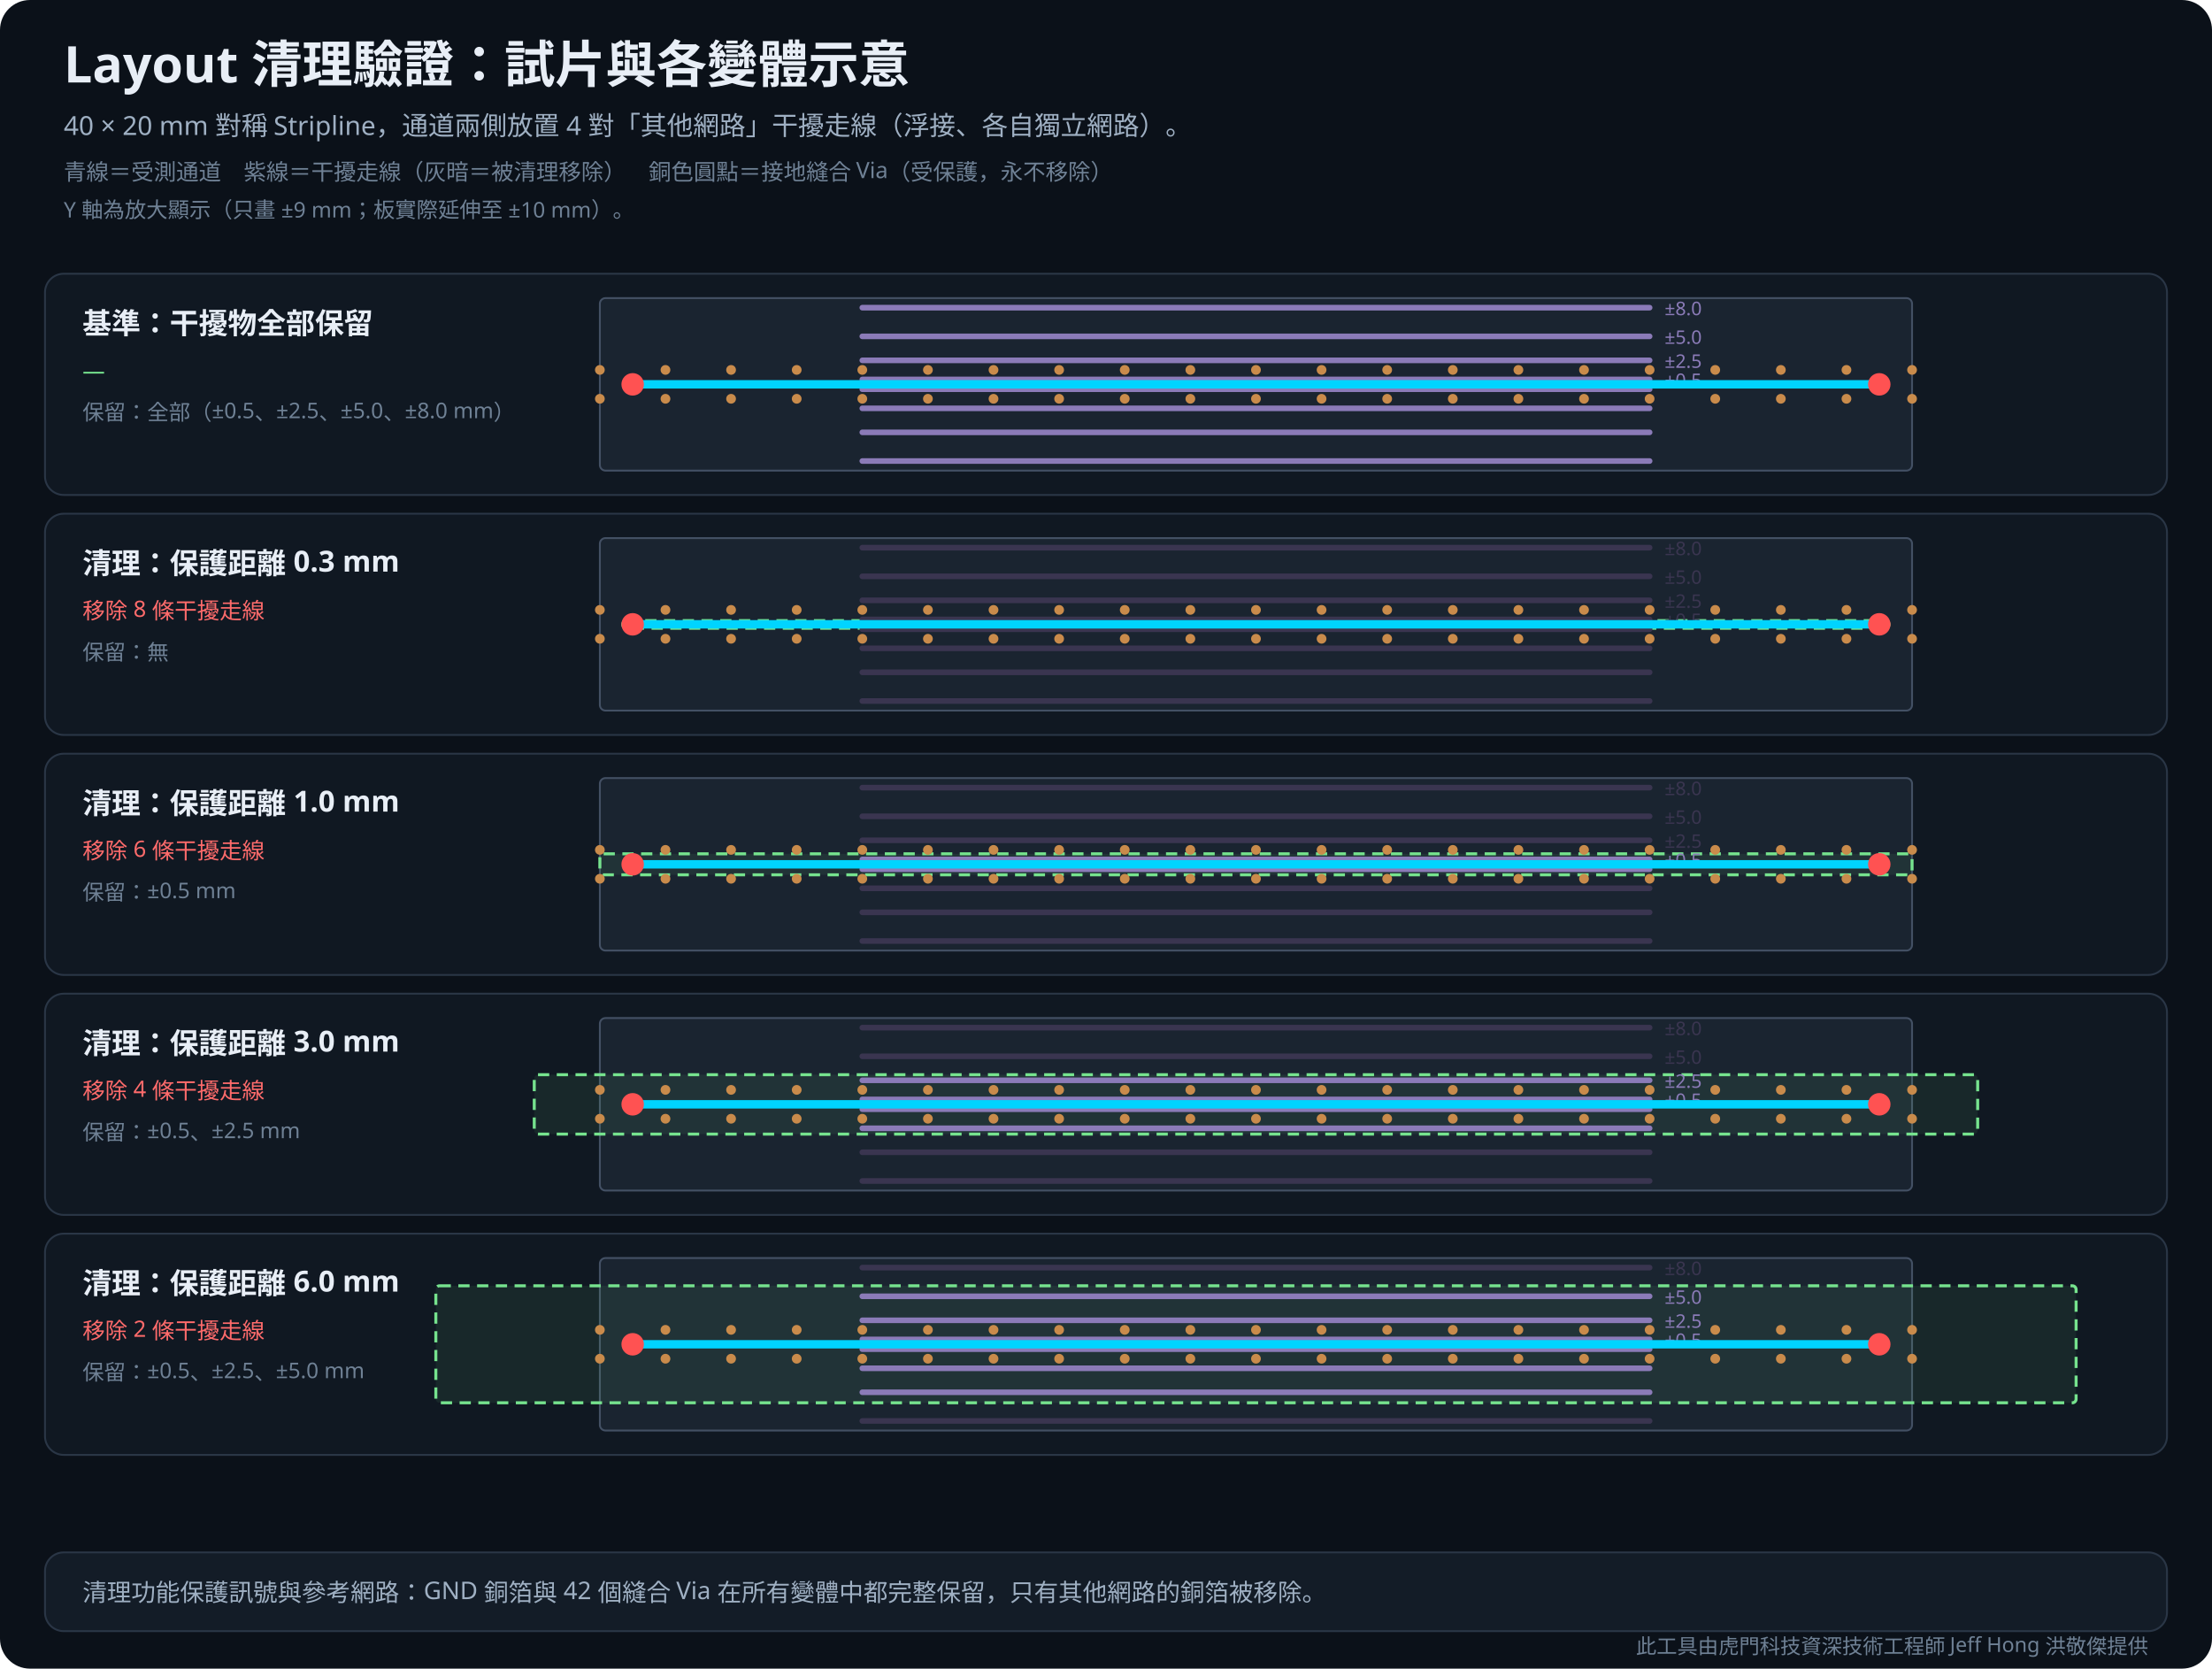
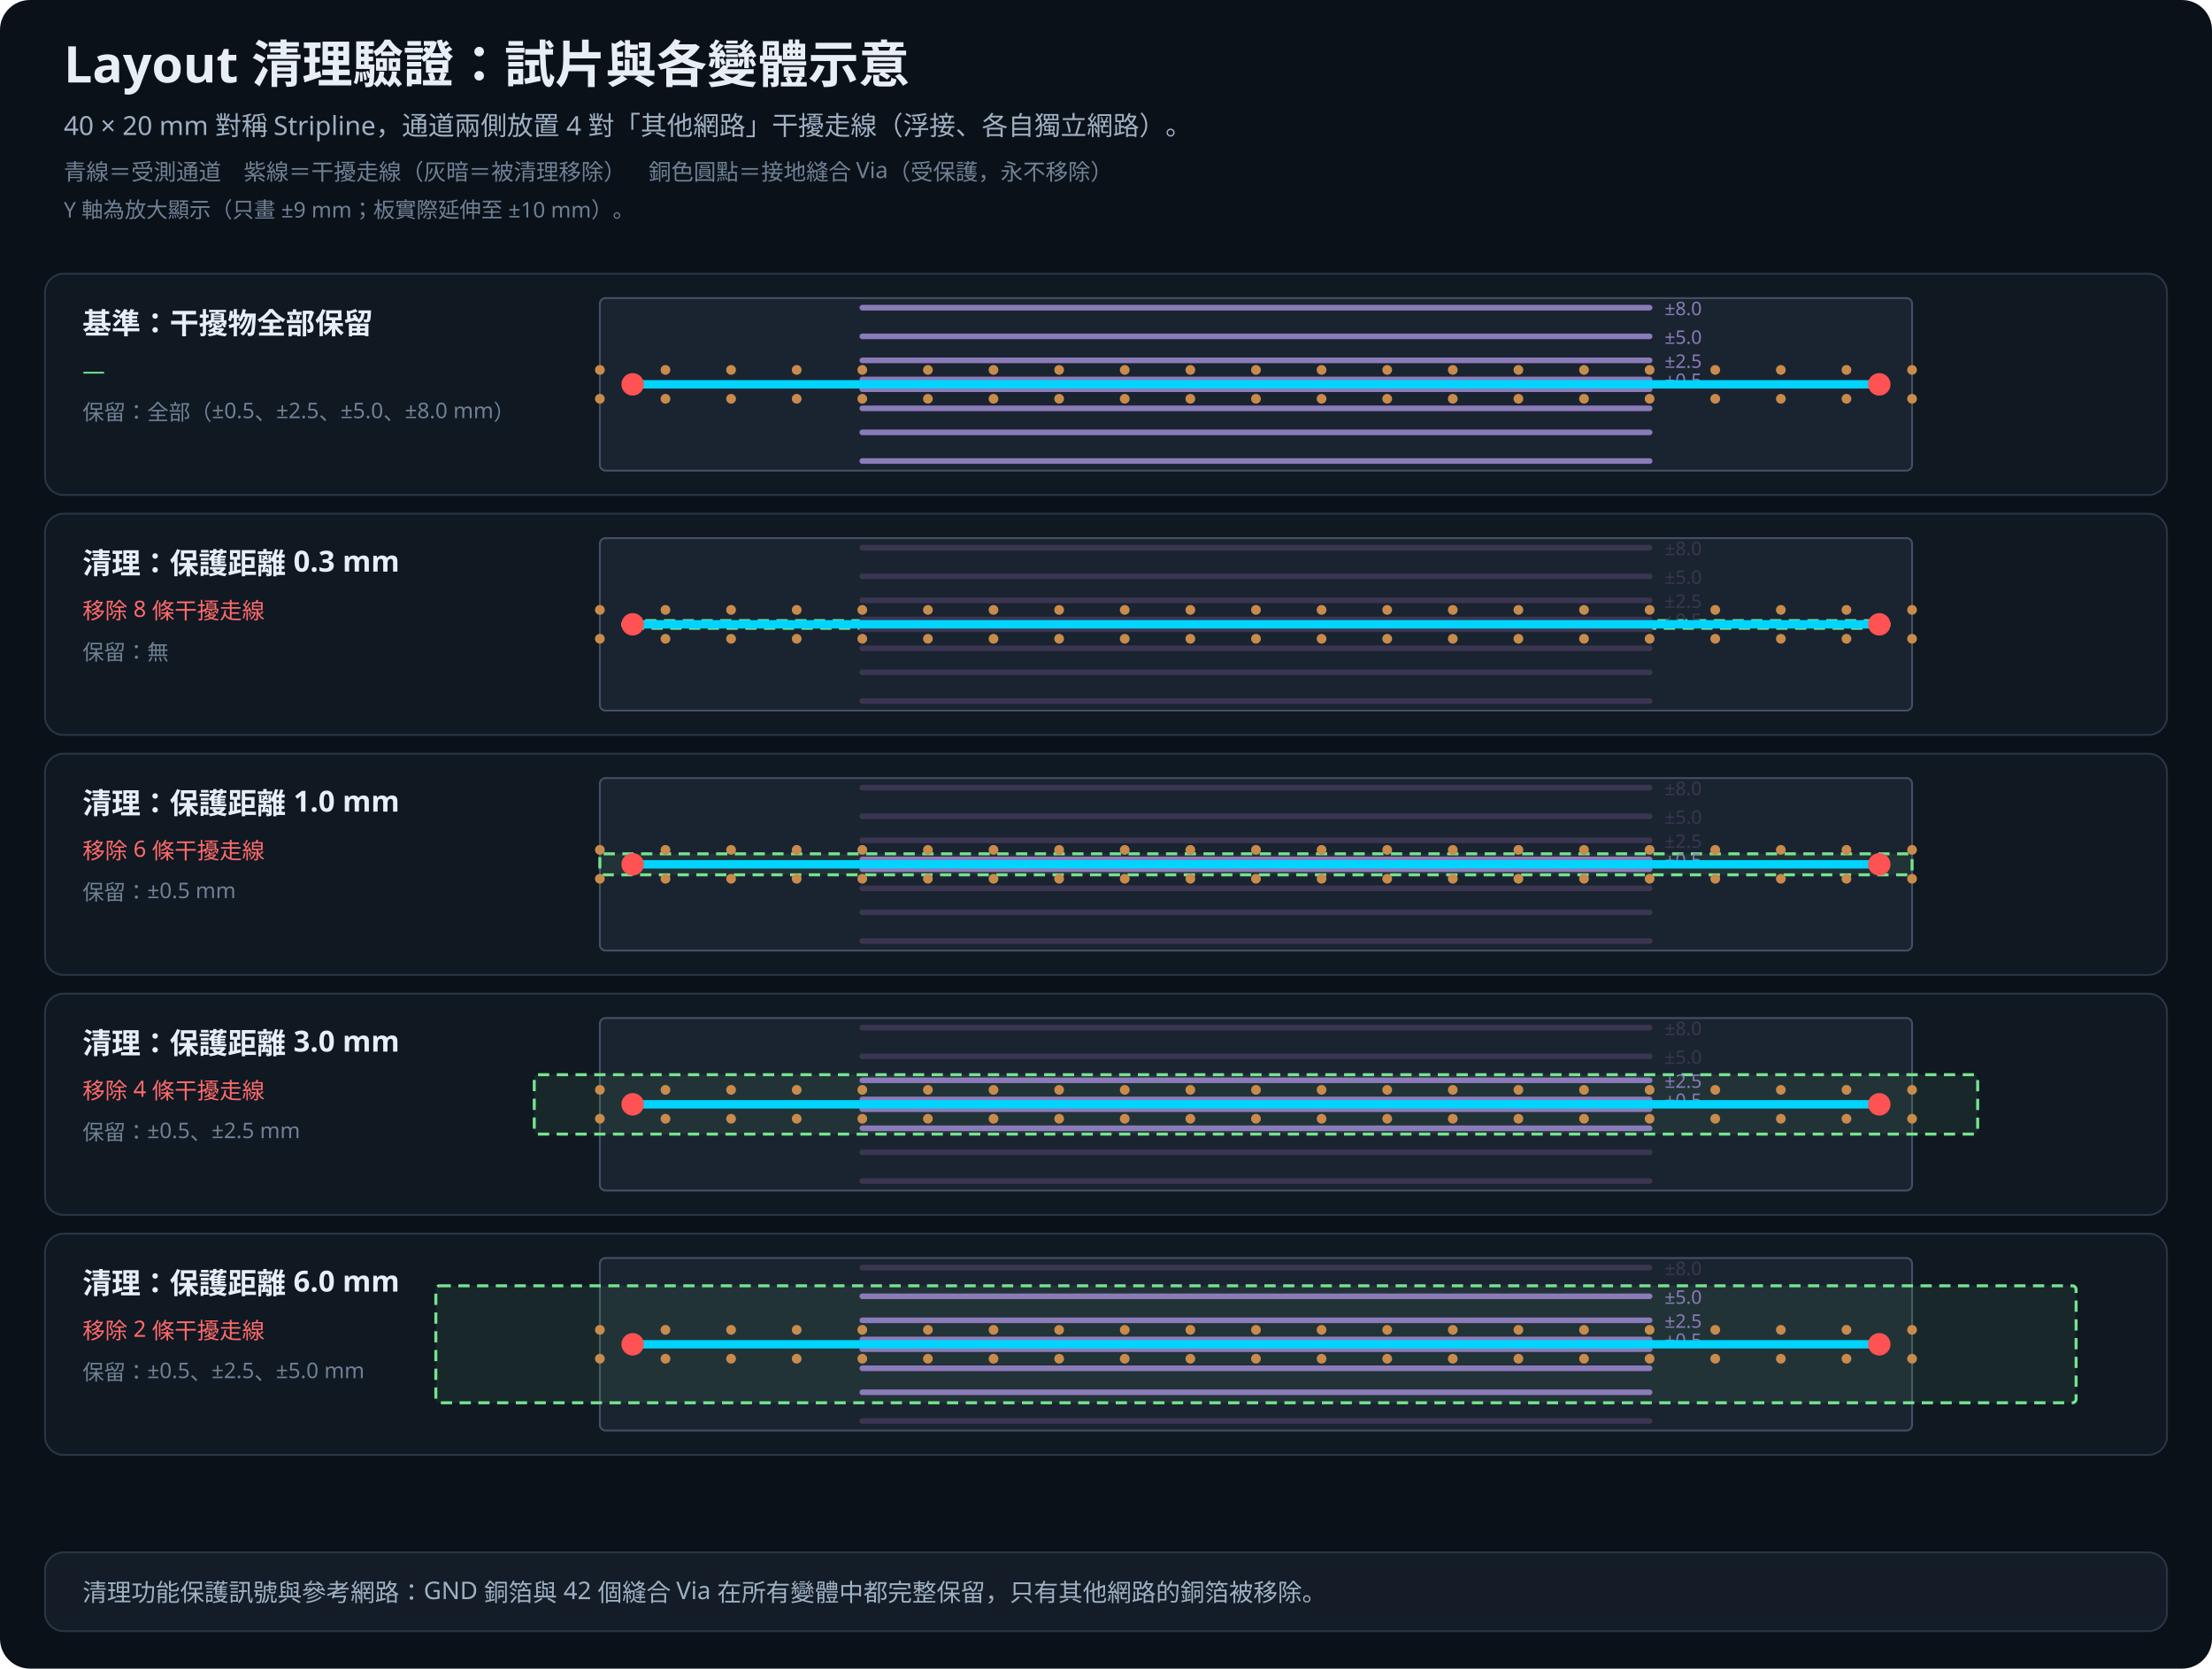
<svg xmlns="http://www.w3.org/2000/svg" viewBox="0 0 1180 890">
  <style>text{font-family:Calibri,"Microsoft JhengHei",sans-serif}</style>
  <rect x="0.0" y="0.0" width="1180.0" height="890.0" fill="#0b1119" rx="16" />
  <text x="34.0" y="44.0" fill="#e8eef6" font-size="27" font-weight="700">Layout 清理驗證：試片與各變體示意</text>
  <text x="34.0" y="72.0" fill="#9fb0c3" font-size="14">40 × 20 mm 對稱 Stripline，通道兩側放置 4 對「其他網路」干擾走線（浮接、各自獨立網路）。</text>
  <text x="34.0" y="96.0" fill="#6f8195" font-size="12">青線＝受測通道　紫線＝干擾走線（灰暗＝被清理移除）　銅色圓點＝接地縫合 Via（受保護，永不移除）</text>
  <text x="34.0" y="116.0" fill="#6f8195" font-size="11.5">Y 軸為放大顯示（只畫 ±9 mm；板實際延伸至 ±10 mm）。</text>
  <rect x="24.0" y="146.0" width="1132.0" height="118.0" fill="#101822" rx="10" stroke="#2a3646" stroke-width="1" />
  <text x="44.0" y="178.0" fill="#e8eef6" font-size="15.5" font-weight="700">基準：干擾物全部保留</text>
  <text x="44.0" y="202.0" fill="#76e38e" font-size="12">—</text>
  <text x="44.0" y="224.0" fill="#6f8195" font-size="11.5">保留：全部（±0.5、±2.5、±5.0、±8.0 mm）</text>
  <rect x="320.0" y="159.0" width="700.0" height="92.0" fill="#1a2430" rx="3" stroke="#435064" stroke-width="1" />
  <line x1="460.0" y1="202.4" x2="880.0" y2="202.4" stroke="#8b7bb8" stroke-width="3" stroke-linecap="round" />
  <line x1="460.0" y1="207.6" x2="880.0" y2="207.6" stroke="#8b7bb8" stroke-width="3" stroke-linecap="round" />
  <text x="888.0" y="206.4" fill="#8b7bb8" font-size="10">±0.5</text>
  <line x1="460.0" y1="192.2" x2="880.0" y2="192.2" stroke="#8b7bb8" stroke-width="3" stroke-linecap="round" />
  <line x1="460.0" y1="217.8" x2="880.0" y2="217.8" stroke="#8b7bb8" stroke-width="3" stroke-linecap="round" />
  <text x="888.0" y="196.2" fill="#8b7bb8" font-size="10">±2.5</text>
  <line x1="460.0" y1="179.4" x2="880.0" y2="179.4" stroke="#8b7bb8" stroke-width="3" stroke-linecap="round" />
  <line x1="460.0" y1="230.6" x2="880.0" y2="230.6" stroke="#8b7bb8" stroke-width="3" stroke-linecap="round" />
  <text x="888.0" y="183.4" fill="#8b7bb8" font-size="10">±5.0</text>
  <line x1="460.0" y1="164.1" x2="880.0" y2="164.1" stroke="#8b7bb8" stroke-width="3" stroke-linecap="round" />
  <line x1="460.0" y1="245.9" x2="880.0" y2="245.9" stroke="#8b7bb8" stroke-width="3" stroke-linecap="round" />
  <text x="888.0" y="168.1" fill="#8b7bb8" font-size="10">±8.0</text>
  <circle cx="320.0" cy="197.3" r="2.6" fill="#c98b4b" />
  <circle cx="320.0" cy="212.7" r="2.6" fill="#c98b4b" />
  <circle cx="355.0" cy="197.3" r="2.6" fill="#c98b4b" />
  <circle cx="355.0" cy="212.7" r="2.6" fill="#c98b4b" />
  <circle cx="390.0" cy="197.3" r="2.6" fill="#c98b4b" />
  <circle cx="390.0" cy="212.7" r="2.6" fill="#c98b4b" />
  <circle cx="425.0" cy="197.3" r="2.6" fill="#c98b4b" />
  <circle cx="425.0" cy="212.7" r="2.6" fill="#c98b4b" />
  <circle cx="460.0" cy="197.3" r="2.6" fill="#c98b4b" />
  <circle cx="460.0" cy="212.7" r="2.6" fill="#c98b4b" />
  <circle cx="495.0" cy="197.3" r="2.6" fill="#c98b4b" />
  <circle cx="495.0" cy="212.7" r="2.6" fill="#c98b4b" />
  <circle cx="530.0" cy="197.3" r="2.6" fill="#c98b4b" />
  <circle cx="530.0" cy="212.7" r="2.6" fill="#c98b4b" />
  <circle cx="565.0" cy="197.3" r="2.6" fill="#c98b4b" />
  <circle cx="565.0" cy="212.7" r="2.6" fill="#c98b4b" />
  <circle cx="600.0" cy="197.3" r="2.6" fill="#c98b4b" />
  <circle cx="600.0" cy="212.7" r="2.6" fill="#c98b4b" />
  <circle cx="635.0" cy="197.3" r="2.6" fill="#c98b4b" />
  <circle cx="635.0" cy="212.7" r="2.6" fill="#c98b4b" />
  <circle cx="670.0" cy="197.3" r="2.6" fill="#c98b4b" />
  <circle cx="670.0" cy="212.7" r="2.6" fill="#c98b4b" />
  <circle cx="705.0" cy="197.3" r="2.6" fill="#c98b4b" />
  <circle cx="705.0" cy="212.7" r="2.6" fill="#c98b4b" />
  <circle cx="740.0" cy="197.3" r="2.6" fill="#c98b4b" />
  <circle cx="740.0" cy="212.7" r="2.6" fill="#c98b4b" />
  <circle cx="775.0" cy="197.3" r="2.6" fill="#c98b4b" />
  <circle cx="775.0" cy="212.7" r="2.6" fill="#c98b4b" />
  <circle cx="810.0" cy="197.3" r="2.6" fill="#c98b4b" />
  <circle cx="810.0" cy="212.7" r="2.6" fill="#c98b4b" />
  <circle cx="845.0" cy="197.3" r="2.6" fill="#c98b4b" />
  <circle cx="845.0" cy="212.7" r="2.6" fill="#c98b4b" />
  <circle cx="880.0" cy="197.3" r="2.6" fill="#c98b4b" />
  <circle cx="880.0" cy="212.7" r="2.6" fill="#c98b4b" />
  <circle cx="915.0" cy="197.3" r="2.6" fill="#c98b4b" />
  <circle cx="915.0" cy="212.7" r="2.6" fill="#c98b4b" />
  <circle cx="950.0" cy="197.3" r="2.6" fill="#c98b4b" />
  <circle cx="950.0" cy="212.7" r="2.6" fill="#c98b4b" />
  <circle cx="985.0" cy="197.3" r="2.6" fill="#c98b4b" />
  <circle cx="985.0" cy="212.7" r="2.6" fill="#c98b4b" />
  <circle cx="1020.0" cy="197.3" r="2.6" fill="#c98b4b" />
  <circle cx="1020.0" cy="212.7" r="2.6" fill="#c98b4b" />
  <line x1="337.5" y1="205.0" x2="1002.5" y2="205.0" stroke="#00d4ff" stroke-width="4.5" stroke-linecap="round" />
  <circle cx="337.5" cy="205.0" r="6" fill="#ff5252" />
  <circle cx="1002.5" cy="205.0" r="6" fill="#ff5252" />
  <rect x="24.0" y="274.0" width="1132.0" height="118.0" fill="#101822" rx="10" stroke="#2a3646" stroke-width="1" />
  <text x="44.0" y="306.0" fill="#e8eef6" font-size="15.5" font-weight="700">清理：保護距離 0.3 mm</text>
  <text x="44.0" y="330.0" fill="#ff6b6b" font-size="12">移除 8 條干擾走線</text>
  <text x="44.0" y="352.0" fill="#6f8195" font-size="11.5">保留：無</text>
  <rect x="320.0" y="287.0" width="700.0" height="92.0" fill="#1a2430" rx="3" stroke="#435064" stroke-width="1" />
  <rect x="332.2" y="331.0" width="675.5" height="4.1" fill="#76e38e" rx="2" stroke="#76e38e" stroke-width="1.6" stroke-dasharray="6 4" fill-opacity="0.08" />
  <line x1="460.0" y1="330.4" x2="880.0" y2="330.4" stroke="#3a3550" stroke-width="3" stroke-linecap="round" />
  <line x1="460.0" y1="335.6" x2="880.0" y2="335.6" stroke="#3a3550" stroke-width="3" stroke-linecap="round" />
  <text x="888.0" y="334.4" fill="#3a3550" font-size="10">±0.5</text>
  <line x1="460.0" y1="320.2" x2="880.0" y2="320.2" stroke="#3a3550" stroke-width="3" stroke-linecap="round" />
  <line x1="460.0" y1="345.8" x2="880.0" y2="345.8" stroke="#3a3550" stroke-width="3" stroke-linecap="round" />
  <text x="888.0" y="324.2" fill="#3a3550" font-size="10">±2.5</text>
  <line x1="460.0" y1="307.4" x2="880.0" y2="307.4" stroke="#3a3550" stroke-width="3" stroke-linecap="round" />
  <line x1="460.0" y1="358.6" x2="880.0" y2="358.6" stroke="#3a3550" stroke-width="3" stroke-linecap="round" />
  <text x="888.0" y="311.4" fill="#3a3550" font-size="10">±5.0</text>
  <line x1="460.0" y1="292.1" x2="880.0" y2="292.1" stroke="#3a3550" stroke-width="3" stroke-linecap="round" />
  <line x1="460.0" y1="373.9" x2="880.0" y2="373.9" stroke="#3a3550" stroke-width="3" stroke-linecap="round" />
  <text x="888.0" y="296.1" fill="#3a3550" font-size="10">±8.0</text>
  <circle cx="320.0" cy="325.3" r="2.6" fill="#c98b4b" />
  <circle cx="320.0" cy="340.7" r="2.6" fill="#c98b4b" />
  <circle cx="355.0" cy="325.3" r="2.6" fill="#c98b4b" />
  <circle cx="355.0" cy="340.7" r="2.6" fill="#c98b4b" />
  <circle cx="390.0" cy="325.3" r="2.6" fill="#c98b4b" />
  <circle cx="390.0" cy="340.7" r="2.6" fill="#c98b4b" />
  <circle cx="425.0" cy="325.3" r="2.6" fill="#c98b4b" />
  <circle cx="425.0" cy="340.7" r="2.6" fill="#c98b4b" />
  <circle cx="460.0" cy="325.3" r="2.6" fill="#c98b4b" />
  <circle cx="460.0" cy="340.7" r="2.6" fill="#c98b4b" />
  <circle cx="495.0" cy="325.3" r="2.6" fill="#c98b4b" />
  <circle cx="495.0" cy="340.7" r="2.6" fill="#c98b4b" />
  <circle cx="530.0" cy="325.3" r="2.6" fill="#c98b4b" />
  <circle cx="530.0" cy="340.7" r="2.6" fill="#c98b4b" />
  <circle cx="565.0" cy="325.3" r="2.6" fill="#c98b4b" />
  <circle cx="565.0" cy="340.7" r="2.6" fill="#c98b4b" />
  <circle cx="600.0" cy="325.3" r="2.6" fill="#c98b4b" />
  <circle cx="600.0" cy="340.7" r="2.6" fill="#c98b4b" />
  <circle cx="635.0" cy="325.3" r="2.6" fill="#c98b4b" />
  <circle cx="635.0" cy="340.7" r="2.6" fill="#c98b4b" />
  <circle cx="670.0" cy="325.3" r="2.6" fill="#c98b4b" />
  <circle cx="670.0" cy="340.7" r="2.6" fill="#c98b4b" />
  <circle cx="705.0" cy="325.3" r="2.6" fill="#c98b4b" />
  <circle cx="705.0" cy="340.7" r="2.6" fill="#c98b4b" />
  <circle cx="740.0" cy="325.3" r="2.6" fill="#c98b4b" />
  <circle cx="740.0" cy="340.7" r="2.6" fill="#c98b4b" />
  <circle cx="775.0" cy="325.3" r="2.6" fill="#c98b4b" />
  <circle cx="775.0" cy="340.7" r="2.6" fill="#c98b4b" />
  <circle cx="810.0" cy="325.3" r="2.6" fill="#c98b4b" />
  <circle cx="810.0" cy="340.7" r="2.6" fill="#c98b4b" />
  <circle cx="845.0" cy="325.3" r="2.6" fill="#c98b4b" />
  <circle cx="845.0" cy="340.7" r="2.6" fill="#c98b4b" />
  <circle cx="880.0" cy="325.3" r="2.6" fill="#c98b4b" />
  <circle cx="880.0" cy="340.7" r="2.6" fill="#c98b4b" />
  <circle cx="915.0" cy="325.3" r="2.6" fill="#c98b4b" />
  <circle cx="915.0" cy="340.7" r="2.6" fill="#c98b4b" />
  <circle cx="950.0" cy="325.3" r="2.6" fill="#c98b4b" />
  <circle cx="950.0" cy="340.7" r="2.6" fill="#c98b4b" />
  <circle cx="985.0" cy="325.3" r="2.6" fill="#c98b4b" />
  <circle cx="985.0" cy="340.7" r="2.6" fill="#c98b4b" />
  <circle cx="1020.0" cy="325.3" r="2.6" fill="#c98b4b" />
  <circle cx="1020.0" cy="340.7" r="2.6" fill="#c98b4b" />
  <line x1="337.5" y1="333.0" x2="1002.5" y2="333.0" stroke="#00d4ff" stroke-width="4.5" stroke-linecap="round" />
  <circle cx="337.5" cy="333.0" r="6" fill="#ff5252" />
  <circle cx="1002.5" cy="333.0" r="6" fill="#ff5252" />
  <rect x="24.0" y="402.0" width="1132.0" height="118.0" fill="#101822" rx="10" stroke="#2a3646" stroke-width="1" />
  <text x="44.0" y="434.0" fill="#e8eef6" font-size="15.5" font-weight="700">清理：保護距離 1.0 mm</text>
  <text x="44.0" y="458.0" fill="#ff6b6b" font-size="12">移除 6 條干擾走線</text>
  <text x="44.0" y="480.0" fill="#6f8195" font-size="11.5">保留：±0.5 mm</text>
  <rect x="320.0" y="415.0" width="700.0" height="92.0" fill="#1a2430" rx="3" stroke="#435064" stroke-width="1" />
  <rect x="320.0" y="455.4" width="700.0" height="11.2" fill="#76e38e" rx="2" stroke="#76e38e" stroke-width="1.6" stroke-dasharray="6 4" fill-opacity="0.08" />
  <line x1="460.0" y1="458.4" x2="880.0" y2="458.4" stroke="#8b7bb8" stroke-width="3" stroke-linecap="round" />
  <line x1="460.0" y1="463.6" x2="880.0" y2="463.6" stroke="#8b7bb8" stroke-width="3" stroke-linecap="round" />
  <text x="888.0" y="462.4" fill="#8b7bb8" font-size="10">±0.5</text>
  <line x1="460.0" y1="448.2" x2="880.0" y2="448.2" stroke="#3a3550" stroke-width="3" stroke-linecap="round" />
  <line x1="460.0" y1="473.8" x2="880.0" y2="473.8" stroke="#3a3550" stroke-width="3" stroke-linecap="round" />
  <text x="888.0" y="452.2" fill="#3a3550" font-size="10">±2.5</text>
  <line x1="460.0" y1="435.4" x2="880.0" y2="435.4" stroke="#3a3550" stroke-width="3" stroke-linecap="round" />
  <line x1="460.0" y1="486.6" x2="880.0" y2="486.6" stroke="#3a3550" stroke-width="3" stroke-linecap="round" />
  <text x="888.0" y="439.4" fill="#3a3550" font-size="10">±5.0</text>
  <line x1="460.0" y1="420.1" x2="880.0" y2="420.1" stroke="#3a3550" stroke-width="3" stroke-linecap="round" />
  <line x1="460.0" y1="501.9" x2="880.0" y2="501.9" stroke="#3a3550" stroke-width="3" stroke-linecap="round" />
  <text x="888.0" y="424.1" fill="#3a3550" font-size="10">±8.0</text>
  <circle cx="320.0" cy="453.3" r="2.6" fill="#c98b4b" />
  <circle cx="320.0" cy="468.7" r="2.6" fill="#c98b4b" />
  <circle cx="355.0" cy="453.3" r="2.6" fill="#c98b4b" />
  <circle cx="355.0" cy="468.7" r="2.6" fill="#c98b4b" />
  <circle cx="390.0" cy="453.3" r="2.6" fill="#c98b4b" />
  <circle cx="390.0" cy="468.7" r="2.6" fill="#c98b4b" />
  <circle cx="425.0" cy="453.3" r="2.6" fill="#c98b4b" />
  <circle cx="425.0" cy="468.7" r="2.6" fill="#c98b4b" />
  <circle cx="460.0" cy="453.3" r="2.6" fill="#c98b4b" />
  <circle cx="460.0" cy="468.7" r="2.6" fill="#c98b4b" />
  <circle cx="495.0" cy="453.3" r="2.6" fill="#c98b4b" />
  <circle cx="495.0" cy="468.7" r="2.6" fill="#c98b4b" />
  <circle cx="530.0" cy="453.3" r="2.6" fill="#c98b4b" />
  <circle cx="530.0" cy="468.7" r="2.6" fill="#c98b4b" />
  <circle cx="565.0" cy="453.3" r="2.6" fill="#c98b4b" />
  <circle cx="565.0" cy="468.7" r="2.6" fill="#c98b4b" />
  <circle cx="600.0" cy="453.3" r="2.6" fill="#c98b4b" />
  <circle cx="600.0" cy="468.7" r="2.6" fill="#c98b4b" />
  <circle cx="635.0" cy="453.3" r="2.6" fill="#c98b4b" />
  <circle cx="635.0" cy="468.7" r="2.6" fill="#c98b4b" />
  <circle cx="670.0" cy="453.3" r="2.6" fill="#c98b4b" />
  <circle cx="670.0" cy="468.7" r="2.6" fill="#c98b4b" />
  <circle cx="705.0" cy="453.3" r="2.6" fill="#c98b4b" />
  <circle cx="705.0" cy="468.7" r="2.6" fill="#c98b4b" />
  <circle cx="740.0" cy="453.3" r="2.6" fill="#c98b4b" />
  <circle cx="740.0" cy="468.7" r="2.6" fill="#c98b4b" />
  <circle cx="775.0" cy="453.3" r="2.6" fill="#c98b4b" />
  <circle cx="775.0" cy="468.7" r="2.6" fill="#c98b4b" />
  <circle cx="810.0" cy="453.3" r="2.6" fill="#c98b4b" />
  <circle cx="810.0" cy="468.7" r="2.6" fill="#c98b4b" />
  <circle cx="845.0" cy="453.3" r="2.6" fill="#c98b4b" />
  <circle cx="845.0" cy="468.7" r="2.6" fill="#c98b4b" />
  <circle cx="880.0" cy="453.3" r="2.6" fill="#c98b4b" />
  <circle cx="880.0" cy="468.7" r="2.6" fill="#c98b4b" />
  <circle cx="915.0" cy="453.3" r="2.6" fill="#c98b4b" />
  <circle cx="915.0" cy="468.7" r="2.6" fill="#c98b4b" />
  <circle cx="950.0" cy="453.3" r="2.6" fill="#c98b4b" />
  <circle cx="950.0" cy="468.7" r="2.6" fill="#c98b4b" />
  <circle cx="985.0" cy="453.3" r="2.6" fill="#c98b4b" />
  <circle cx="985.0" cy="468.7" r="2.6" fill="#c98b4b" />
  <circle cx="1020.0" cy="453.3" r="2.6" fill="#c98b4b" />
  <circle cx="1020.0" cy="468.7" r="2.6" fill="#c98b4b" />
  <line x1="337.5" y1="461.0" x2="1002.5" y2="461.0" stroke="#00d4ff" stroke-width="4.5" stroke-linecap="round" />
  <circle cx="337.5" cy="461.0" r="6" fill="#ff5252" />
  <circle cx="1002.5" cy="461.0" r="6" fill="#ff5252" />
  <rect x="24.0" y="530.0" width="1132.0" height="118.0" fill="#101822" rx="10" stroke="#2a3646" stroke-width="1" />
  <text x="44.0" y="562.0" fill="#e8eef6" font-size="15.5" font-weight="700">清理：保護距離 3.0 mm</text>
  <text x="44.0" y="586.0" fill="#ff6b6b" font-size="12">移除 4 條干擾走線</text>
  <text x="44.0" y="608.0" fill="#6f8195" font-size="11.5">保留：±0.5、±2.5 mm</text>
  <rect x="320.0" y="543.0" width="700.0" height="92.0" fill="#1a2430" rx="3" stroke="#435064" stroke-width="1" />
  <rect x="285.0" y="573.2" width="770.0" height="31.7" fill="#76e38e" rx="2" stroke="#76e38e" stroke-width="1.6" stroke-dasharray="6 4" fill-opacity="0.08" />
  <line x1="460.0" y1="586.4" x2="880.0" y2="586.4" stroke="#8b7bb8" stroke-width="3" stroke-linecap="round" />
  <line x1="460.0" y1="591.6" x2="880.0" y2="591.6" stroke="#8b7bb8" stroke-width="3" stroke-linecap="round" />
  <text x="888.0" y="590.4" fill="#8b7bb8" font-size="10">±0.5</text>
  <line x1="460.0" y1="576.2" x2="880.0" y2="576.2" stroke="#8b7bb8" stroke-width="3" stroke-linecap="round" />
  <line x1="460.0" y1="601.8" x2="880.0" y2="601.8" stroke="#8b7bb8" stroke-width="3" stroke-linecap="round" />
  <text x="888.0" y="580.2" fill="#8b7bb8" font-size="10">±2.5</text>
  <line x1="460.0" y1="563.4" x2="880.0" y2="563.4" stroke="#3a3550" stroke-width="3" stroke-linecap="round" />
  <line x1="460.0" y1="614.6" x2="880.0" y2="614.6" stroke="#3a3550" stroke-width="3" stroke-linecap="round" />
  <text x="888.0" y="567.4" fill="#3a3550" font-size="10">±5.0</text>
  <line x1="460.0" y1="548.1" x2="880.0" y2="548.1" stroke="#3a3550" stroke-width="3" stroke-linecap="round" />
  <line x1="460.0" y1="629.9" x2="880.0" y2="629.9" stroke="#3a3550" stroke-width="3" stroke-linecap="round" />
  <text x="888.0" y="552.1" fill="#3a3550" font-size="10">±8.0</text>
  <circle cx="320.0" cy="581.3" r="2.6" fill="#c98b4b" />
  <circle cx="320.0" cy="596.7" r="2.6" fill="#c98b4b" />
  <circle cx="355.0" cy="581.3" r="2.6" fill="#c98b4b" />
  <circle cx="355.0" cy="596.7" r="2.6" fill="#c98b4b" />
  <circle cx="390.0" cy="581.3" r="2.6" fill="#c98b4b" />
  <circle cx="390.0" cy="596.7" r="2.6" fill="#c98b4b" />
  <circle cx="425.0" cy="581.3" r="2.6" fill="#c98b4b" />
  <circle cx="425.0" cy="596.7" r="2.6" fill="#c98b4b" />
  <circle cx="460.0" cy="581.3" r="2.6" fill="#c98b4b" />
  <circle cx="460.0" cy="596.7" r="2.6" fill="#c98b4b" />
  <circle cx="495.0" cy="581.3" r="2.6" fill="#c98b4b" />
  <circle cx="495.0" cy="596.7" r="2.6" fill="#c98b4b" />
  <circle cx="530.0" cy="581.3" r="2.6" fill="#c98b4b" />
  <circle cx="530.0" cy="596.7" r="2.6" fill="#c98b4b" />
  <circle cx="565.0" cy="581.3" r="2.6" fill="#c98b4b" />
  <circle cx="565.0" cy="596.7" r="2.6" fill="#c98b4b" />
  <circle cx="600.0" cy="581.3" r="2.6" fill="#c98b4b" />
  <circle cx="600.0" cy="596.7" r="2.6" fill="#c98b4b" />
  <circle cx="635.0" cy="581.3" r="2.6" fill="#c98b4b" />
  <circle cx="635.0" cy="596.7" r="2.6" fill="#c98b4b" />
  <circle cx="670.0" cy="581.3" r="2.6" fill="#c98b4b" />
  <circle cx="670.0" cy="596.7" r="2.6" fill="#c98b4b" />
  <circle cx="705.0" cy="581.3" r="2.6" fill="#c98b4b" />
  <circle cx="705.0" cy="596.7" r="2.6" fill="#c98b4b" />
  <circle cx="740.0" cy="581.3" r="2.6" fill="#c98b4b" />
  <circle cx="740.0" cy="596.7" r="2.6" fill="#c98b4b" />
  <circle cx="775.0" cy="581.3" r="2.6" fill="#c98b4b" />
  <circle cx="775.0" cy="596.7" r="2.6" fill="#c98b4b" />
  <circle cx="810.0" cy="581.3" r="2.6" fill="#c98b4b" />
  <circle cx="810.0" cy="596.7" r="2.6" fill="#c98b4b" />
  <circle cx="845.0" cy="581.3" r="2.6" fill="#c98b4b" />
  <circle cx="845.0" cy="596.7" r="2.6" fill="#c98b4b" />
  <circle cx="880.0" cy="581.3" r="2.6" fill="#c98b4b" />
  <circle cx="880.0" cy="596.7" r="2.6" fill="#c98b4b" />
  <circle cx="915.0" cy="581.3" r="2.6" fill="#c98b4b" />
  <circle cx="915.0" cy="596.7" r="2.6" fill="#c98b4b" />
  <circle cx="950.0" cy="581.3" r="2.6" fill="#c98b4b" />
  <circle cx="950.0" cy="596.7" r="2.6" fill="#c98b4b" />
  <circle cx="985.0" cy="581.3" r="2.6" fill="#c98b4b" />
  <circle cx="985.0" cy="596.7" r="2.6" fill="#c98b4b" />
  <circle cx="1020.0" cy="581.3" r="2.6" fill="#c98b4b" />
  <circle cx="1020.0" cy="596.7" r="2.6" fill="#c98b4b" />
  <line x1="337.5" y1="589.0" x2="1002.5" y2="589.0" stroke="#00d4ff" stroke-width="4.5" stroke-linecap="round" />
  <circle cx="337.5" cy="589.0" r="6" fill="#ff5252" />
  <circle cx="1002.5" cy="589.0" r="6" fill="#ff5252" />
  <rect x="24.0" y="658.0" width="1132.0" height="118.0" fill="#101822" rx="10" stroke="#2a3646" stroke-width="1" />
  <text x="44.0" y="690.0" fill="#e8eef6" font-size="15.5" font-weight="700">清理：保護距離 6.0 mm</text>
  <text x="44.0" y="714.0" fill="#ff6b6b" font-size="12">移除 2 條干擾走線</text>
  <text x="44.0" y="736.0" fill="#6f8195" font-size="11.5">保留：±0.5、±2.5、±5.0 mm</text>
  <rect x="320.0" y="671.0" width="700.0" height="92.0" fill="#1a2430" rx="3" stroke="#435064" stroke-width="1" />
  <rect x="232.5" y="685.8" width="875.0" height="62.4" fill="#76e38e" rx="2" stroke="#76e38e" stroke-width="1.6" stroke-dasharray="6 4" fill-opacity="0.08" />
  <line x1="460.0" y1="714.4" x2="880.0" y2="714.4" stroke="#8b7bb8" stroke-width="3" stroke-linecap="round" />
  <line x1="460.0" y1="719.6" x2="880.0" y2="719.6" stroke="#8b7bb8" stroke-width="3" stroke-linecap="round" />
  <text x="888.0" y="718.4" fill="#8b7bb8" font-size="10">±0.5</text>
  <line x1="460.0" y1="704.2" x2="880.0" y2="704.2" stroke="#8b7bb8" stroke-width="3" stroke-linecap="round" />
  <line x1="460.0" y1="729.8" x2="880.0" y2="729.8" stroke="#8b7bb8" stroke-width="3" stroke-linecap="round" />
  <text x="888.0" y="708.2" fill="#8b7bb8" font-size="10">±2.5</text>
  <line x1="460.0" y1="691.4" x2="880.0" y2="691.4" stroke="#8b7bb8" stroke-width="3" stroke-linecap="round" />
  <line x1="460.0" y1="742.6" x2="880.0" y2="742.6" stroke="#8b7bb8" stroke-width="3" stroke-linecap="round" />
  <text x="888.0" y="695.4" fill="#8b7bb8" font-size="10">±5.0</text>
  <line x1="460.0" y1="676.1" x2="880.0" y2="676.1" stroke="#3a3550" stroke-width="3" stroke-linecap="round" />
  <line x1="460.0" y1="757.9" x2="880.0" y2="757.9" stroke="#3a3550" stroke-width="3" stroke-linecap="round" />
  <text x="888.0" y="680.1" fill="#3a3550" font-size="10">±8.0</text>
  <circle cx="320.0" cy="709.3" r="2.6" fill="#c98b4b" />
  <circle cx="320.0" cy="724.7" r="2.6" fill="#c98b4b" />
  <circle cx="355.0" cy="709.3" r="2.6" fill="#c98b4b" />
  <circle cx="355.0" cy="724.7" r="2.6" fill="#c98b4b" />
  <circle cx="390.0" cy="709.3" r="2.6" fill="#c98b4b" />
  <circle cx="390.0" cy="724.7" r="2.6" fill="#c98b4b" />
  <circle cx="425.0" cy="709.3" r="2.6" fill="#c98b4b" />
  <circle cx="425.0" cy="724.7" r="2.6" fill="#c98b4b" />
  <circle cx="460.0" cy="709.3" r="2.6" fill="#c98b4b" />
  <circle cx="460.0" cy="724.7" r="2.6" fill="#c98b4b" />
  <circle cx="495.0" cy="709.3" r="2.6" fill="#c98b4b" />
  <circle cx="495.0" cy="724.7" r="2.6" fill="#c98b4b" />
  <circle cx="530.0" cy="709.3" r="2.6" fill="#c98b4b" />
  <circle cx="530.0" cy="724.7" r="2.6" fill="#c98b4b" />
  <circle cx="565.0" cy="709.3" r="2.6" fill="#c98b4b" />
  <circle cx="565.0" cy="724.7" r="2.6" fill="#c98b4b" />
  <circle cx="600.0" cy="709.3" r="2.6" fill="#c98b4b" />
  <circle cx="600.0" cy="724.7" r="2.6" fill="#c98b4b" />
  <circle cx="635.0" cy="709.3" r="2.6" fill="#c98b4b" />
  <circle cx="635.0" cy="724.7" r="2.6" fill="#c98b4b" />
  <circle cx="670.0" cy="709.3" r="2.6" fill="#c98b4b" />
  <circle cx="670.0" cy="724.7" r="2.6" fill="#c98b4b" />
  <circle cx="705.0" cy="709.3" r="2.6" fill="#c98b4b" />
  <circle cx="705.0" cy="724.7" r="2.6" fill="#c98b4b" />
  <circle cx="740.0" cy="709.3" r="2.6" fill="#c98b4b" />
  <circle cx="740.0" cy="724.7" r="2.6" fill="#c98b4b" />
  <circle cx="775.0" cy="709.3" r="2.6" fill="#c98b4b" />
  <circle cx="775.0" cy="724.7" r="2.6" fill="#c98b4b" />
  <circle cx="810.0" cy="709.3" r="2.6" fill="#c98b4b" />
  <circle cx="810.0" cy="724.7" r="2.6" fill="#c98b4b" />
  <circle cx="845.0" cy="709.3" r="2.6" fill="#c98b4b" />
  <circle cx="845.0" cy="724.7" r="2.6" fill="#c98b4b" />
  <circle cx="880.0" cy="709.3" r="2.6" fill="#c98b4b" />
  <circle cx="880.0" cy="724.7" r="2.6" fill="#c98b4b" />
  <circle cx="915.0" cy="709.3" r="2.6" fill="#c98b4b" />
  <circle cx="915.0" cy="724.7" r="2.6" fill="#c98b4b" />
  <circle cx="950.0" cy="709.3" r="2.6" fill="#c98b4b" />
  <circle cx="950.0" cy="724.7" r="2.6" fill="#c98b4b" />
  <circle cx="985.0" cy="709.3" r="2.6" fill="#c98b4b" />
  <circle cx="985.0" cy="724.7" r="2.6" fill="#c98b4b" />
  <circle cx="1020.0" cy="709.3" r="2.6" fill="#c98b4b" />
  <circle cx="1020.0" cy="724.7" r="2.6" fill="#c98b4b" />
  <line x1="337.5" y1="717.0" x2="1002.5" y2="717.0" stroke="#00d4ff" stroke-width="4.5" stroke-linecap="round" />
  <circle cx="337.5" cy="717.0" r="6" fill="#ff5252" />
  <circle cx="1002.5" cy="717.0" r="6" fill="#ff5252" />
  <rect x="24.0" y="828.0" width="1132.0" height="42.0" fill="#131c27" rx="10" stroke="#2a3646" stroke-width="1" />
  <text x="44.0" y="854.0" fill="#9fb0c3" font-size="13">清理功能保護訊號與參考網路：GND 銅箔與 42 個縫合 Via 在所有變體中都完整保留，只有其他網路的銅箔被移除。</text>
-   <text x="1146.0" y="882.0" fill="#6f8195" font-size="11" text-anchor="end">此工具由虎門科技資深技術工程師 Jeff Hong 洪敬傑提供</text>
</svg>
